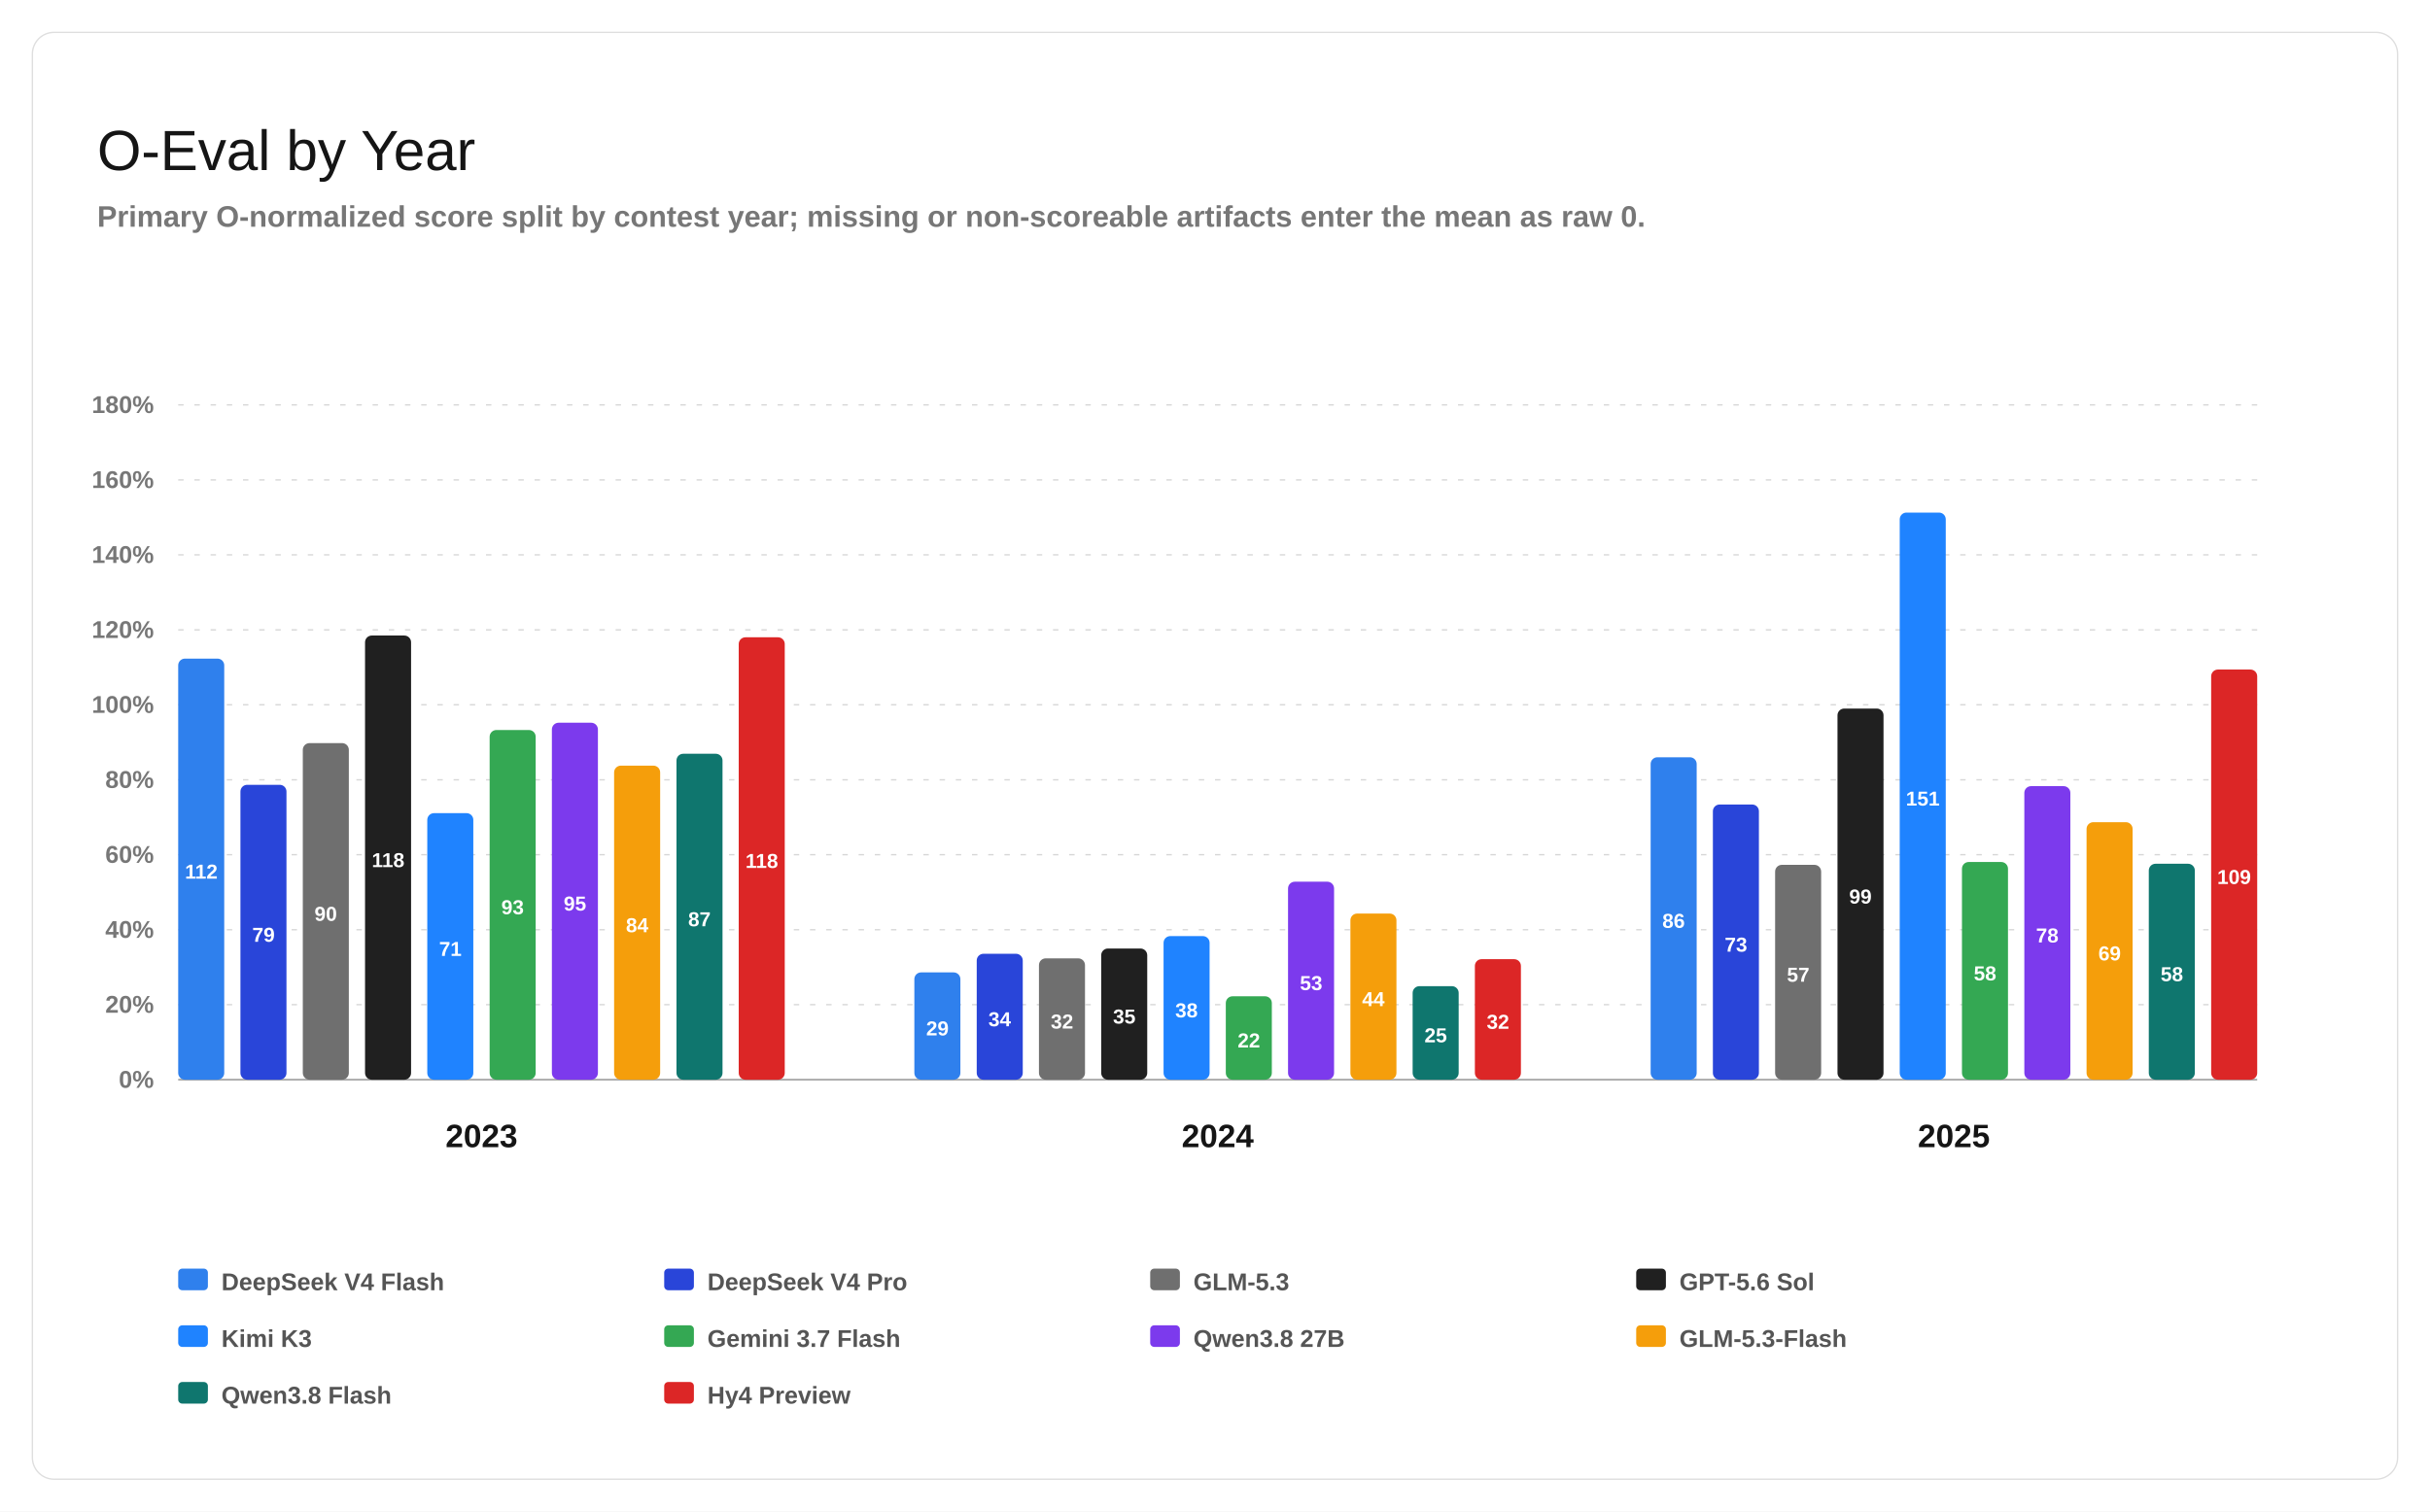
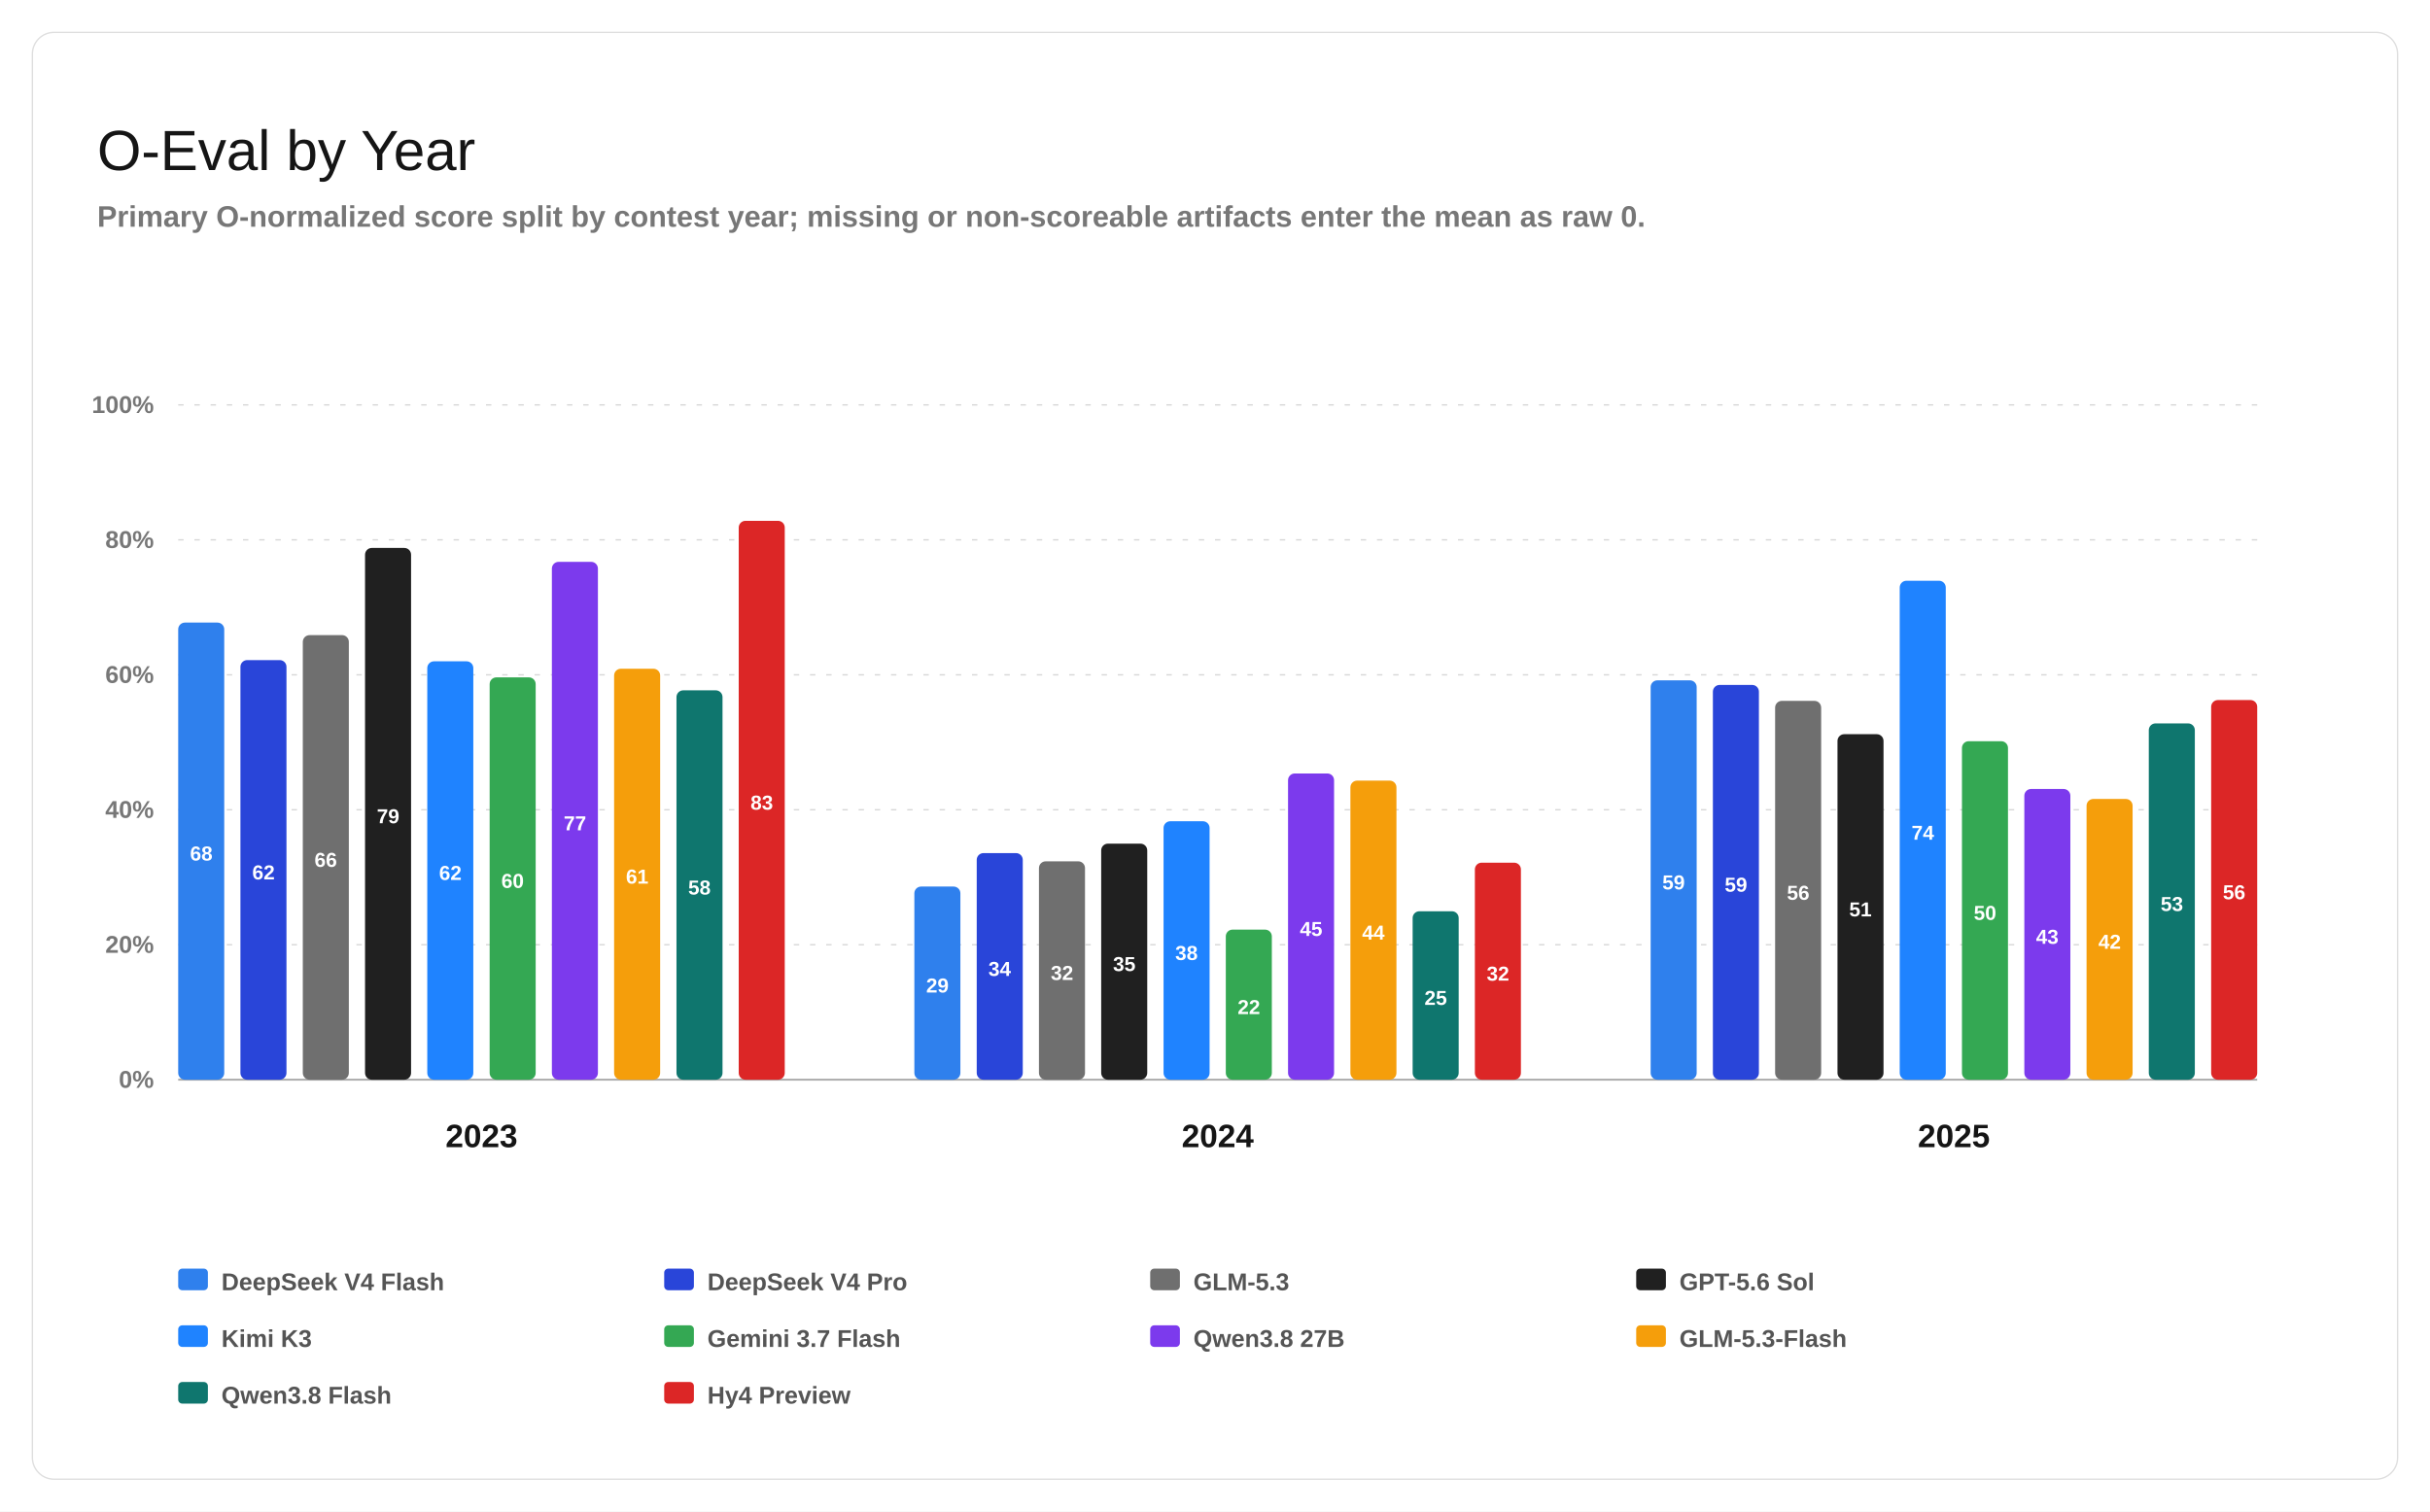
<svg xmlns="http://www.w3.org/2000/svg" width="1800" height="1120" viewBox="0 0 1800 1120" role="img">
  <style>
      .title { font-family: Georgia, Times, serif; font-size: 42px; font-weight: 500; fill: #050505; }
      .subtitle { font-family: Arial, Helvetica, sans-serif; font-size: 22px; fill: #777777; font-weight: 650; }
      .axis { font-family: Arial, Helvetica, sans-serif; font-size: 18px; fill: #777777; font-weight: 650; }
      .axis-title { font-family: Arial, Helvetica, sans-serif; font-size: 22px; fill: #111111; font-weight: 720; }
      .label { font-family: Arial, Helvetica, sans-serif; font-size: 19px; fill: #151515; font-weight: 700; }
      .small { font-family: Arial, Helvetica, sans-serif; font-size: 18px; fill: #777777; font-weight: 650; }
    </style>
  <rect width="1800" height="1120" fill="#ffffff" />
  <rect x="24.0" y="24.0" width="1752.0" height="1072.0" fill="#ffffff" rx="16.0" stroke="#dedede" />
  <text x="72.0" y="126.0" text-anchor="start" font-family="Arial, Helvetica, sans-serif" font-size="42" font-weight="500" fill="#151515">O-Eval by Year</text>
  <text x="72.0" y="168.0" text-anchor="start" font-family="Arial, Helvetica, sans-serif" font-size="22" font-weight="650" fill="#777777">Primary O-normalized score split by contest year; missing or non-scoreable artifacts enter the mean as raw 0.</text>
  <line x1="132.0" y1="800.0" x2="1672.0" y2="800.0" stroke="#aaaaaa" stroke-width="1.4" />
  <text x="114.0" y="806.0" text-anchor="end" font-family="Arial, Helvetica, sans-serif" font-size="18" font-weight="600" fill="#777777">0%</text>
-   <line x1="132.0" y1="744.4" x2="1672.0" y2="744.4" stroke="#d7d7d7" stroke-width="1.0" stroke-dasharray="4 8" />
-   <text x="114.0" y="750.4" text-anchor="end" font-family="Arial, Helvetica, sans-serif" font-size="18" font-weight="600" fill="#777777">20%</text>
-   <line x1="132.0" y1="688.9" x2="1672.0" y2="688.9" stroke="#d7d7d7" stroke-width="1.0" stroke-dasharray="4 8" />
-   <text x="114.0" y="694.9" text-anchor="end" font-family="Arial, Helvetica, sans-serif" font-size="18" font-weight="600" fill="#777777">40%</text>
-   <line x1="132.0" y1="633.3" x2="1672.0" y2="633.3" stroke="#d7d7d7" stroke-width="1.0" stroke-dasharray="4 8" />
-   <text x="114.0" y="639.3" text-anchor="end" font-family="Arial, Helvetica, sans-serif" font-size="18" font-weight="600" fill="#777777">60%</text>
-   <line x1="132.0" y1="577.8" x2="1672.0" y2="577.8" stroke="#d7d7d7" stroke-width="1.0" stroke-dasharray="4 8" />
-   <text x="114.0" y="583.8" text-anchor="end" font-family="Arial, Helvetica, sans-serif" font-size="18" font-weight="600" fill="#777777">80%</text>
-   <line x1="132.0" y1="522.2" x2="1672.0" y2="522.2" stroke="#d7d7d7" stroke-width="1.0" stroke-dasharray="4 8" />
-   <text x="114.0" y="528.2" text-anchor="end" font-family="Arial, Helvetica, sans-serif" font-size="18" font-weight="600" fill="#777777">100%</text>
-   <line x1="132.0" y1="466.7" x2="1672.0" y2="466.7" stroke="#d7d7d7" stroke-width="1.0" stroke-dasharray="4 8" />
-   <text x="114.0" y="472.7" text-anchor="end" font-family="Arial, Helvetica, sans-serif" font-size="18" font-weight="600" fill="#777777">120%</text>
-   <line x1="132.0" y1="411.1" x2="1672.0" y2="411.1" stroke="#d7d7d7" stroke-width="1.0" stroke-dasharray="4 8" />
-   <text x="114.0" y="417.1" text-anchor="end" font-family="Arial, Helvetica, sans-serif" font-size="18" font-weight="600" fill="#777777">140%</text>
-   <line x1="132.0" y1="355.6" x2="1672.0" y2="355.6" stroke="#d7d7d7" stroke-width="1.0" stroke-dasharray="4 8" />
-   <text x="114.0" y="361.6" text-anchor="end" font-family="Arial, Helvetica, sans-serif" font-size="18" font-weight="600" fill="#777777">160%</text>
+   <line x1="132.0" y1="700.0" x2="1672.0" y2="700.0" stroke="#d7d7d7" stroke-width="1.0" stroke-dasharray="4 8" />
+   <text x="114.0" y="706.0" text-anchor="end" font-family="Arial, Helvetica, sans-serif" font-size="18" font-weight="600" fill="#777777">20%</text>
+   <line x1="132.0" y1="600.0" x2="1672.0" y2="600.0" stroke="#d7d7d7" stroke-width="1.0" stroke-dasharray="4 8" />
+   <text x="114.0" y="606.0" text-anchor="end" font-family="Arial, Helvetica, sans-serif" font-size="18" font-weight="600" fill="#777777">40%</text>
+   <line x1="132.0" y1="500.0" x2="1672.0" y2="500.0" stroke="#d7d7d7" stroke-width="1.0" stroke-dasharray="4 8" />
+   <text x="114.0" y="506.0" text-anchor="end" font-family="Arial, Helvetica, sans-serif" font-size="18" font-weight="600" fill="#777777">60%</text>
+   <line x1="132.0" y1="400.0" x2="1672.0" y2="400.0" stroke="#d7d7d7" stroke-width="1.0" stroke-dasharray="4 8" />
+   <text x="114.0" y="406.0" text-anchor="end" font-family="Arial, Helvetica, sans-serif" font-size="18" font-weight="600" fill="#777777">80%</text>
  <line x1="132.0" y1="300.0" x2="1672.0" y2="300.0" stroke="#d7d7d7" stroke-width="1.0" stroke-dasharray="4 8" />
-   <text x="114.0" y="306.0" text-anchor="end" font-family="Arial, Helvetica, sans-serif" font-size="18" font-weight="600" fill="#777777">180%</text>
+   <text x="114.0" y="306.0" text-anchor="end" font-family="Arial, Helvetica, sans-serif" font-size="18" font-weight="600" fill="#777777">100%</text>
  <text x="356.7" y="850.0" text-anchor="middle" font-family="Arial, Helvetica, sans-serif" font-size="24" font-weight="800" fill="#151515">2023</text>
-   <rect x="132.0" y="488.0" width="34.1" height="312.0" fill="#2f80ed" rx="5.0" />
-   <text x="149.1" y="651.0" text-anchor="middle" font-family="Arial, Helvetica, sans-serif" font-size="15" font-weight="800" fill="#ffffff">112</text>
-   <rect x="178.1" y="581.5" width="34.1" height="218.5" fill="#2945d9" rx="5.0" />
-   <text x="195.2" y="697.8" text-anchor="middle" font-family="Arial, Helvetica, sans-serif" font-size="15" font-weight="800" fill="#ffffff">79</text>
-   <rect x="224.3" y="550.6" width="34.1" height="249.4" fill="#6f6f6f" rx="5.0" />
-   <text x="241.3" y="682.3" text-anchor="middle" font-family="Arial, Helvetica, sans-serif" font-size="15" font-weight="800" fill="#ffffff">90</text>
-   <rect x="270.4" y="470.9" width="34.1" height="329.1" fill="#202020" rx="5.0" />
-   <text x="287.5" y="642.5" text-anchor="middle" font-family="Arial, Helvetica, sans-serif" font-size="15" font-weight="800" fill="#ffffff">118</text>
-   <rect x="316.5" y="602.5" width="34.1" height="197.5" fill="#1f83ff" rx="5.0" />
-   <text x="333.6" y="708.3" text-anchor="middle" font-family="Arial, Helvetica, sans-serif" font-size="15" font-weight="800" fill="#ffffff">71</text>
-   <rect x="362.7" y="540.9" width="34.1" height="259.1" fill="#34a853" rx="5.0" />
-   <text x="379.7" y="677.4" text-anchor="middle" font-family="Arial, Helvetica, sans-serif" font-size="15" font-weight="800" fill="#ffffff">93</text>
-   <rect x="408.8" y="535.5" width="34.1" height="264.5" fill="#7c3aed" rx="5.0" />
-   <text x="425.9" y="674.7" text-anchor="middle" font-family="Arial, Helvetica, sans-serif" font-size="15" font-weight="800" fill="#ffffff">95</text>
-   <rect x="454.9" y="567.3" width="34.1" height="232.7" fill="#f59e0b" rx="5.0" />
-   <text x="472.0" y="690.7" text-anchor="middle" font-family="Arial, Helvetica, sans-serif" font-size="15" font-weight="800" fill="#ffffff">84</text>
-   <rect x="501.1" y="558.5" width="34.1" height="241.5" fill="#0f766e" rx="5.0" />
-   <text x="518.1" y="686.3" text-anchor="middle" font-family="Arial, Helvetica, sans-serif" font-size="15" font-weight="800" fill="#ffffff">87</text>
-   <rect x="547.2" y="472.2" width="34.1" height="327.8" fill="#dc2626" rx="5.0" />
-   <text x="564.3" y="643.1" text-anchor="middle" font-family="Arial, Helvetica, sans-serif" font-size="15" font-weight="800" fill="#ffffff">118</text>
+   <rect x="132.0" y="461.3" width="34.1" height="338.7" fill="#2f80ed" rx="5.0" />
+   <text x="149.1" y="637.6" text-anchor="middle" font-family="Arial, Helvetica, sans-serif" font-size="15" font-weight="800" fill="#ffffff">68</text>
+   <rect x="178.1" y="489.1" width="34.1" height="310.9" fill="#2945d9" rx="5.0" />
+   <text x="195.2" y="651.6" text-anchor="middle" font-family="Arial, Helvetica, sans-serif" font-size="15" font-weight="800" fill="#ffffff">62</text>
+   <rect x="224.3" y="470.6" width="34.1" height="329.4" fill="#6f6f6f" rx="5.0" />
+   <text x="241.3" y="642.3" text-anchor="middle" font-family="Arial, Helvetica, sans-serif" font-size="15" font-weight="800" fill="#ffffff">66</text>
+   <rect x="270.4" y="406.0" width="34.1" height="394.0" fill="#202020" rx="5.0" />
+   <text x="287.5" y="610.0" text-anchor="middle" font-family="Arial, Helvetica, sans-serif" font-size="15" font-weight="800" fill="#ffffff">79</text>
+   <rect x="316.5" y="490.0" width="34.1" height="310.0" fill="#1f83ff" rx="5.0" />
+   <text x="333.6" y="652.0" text-anchor="middle" font-family="Arial, Helvetica, sans-serif" font-size="15" font-weight="800" fill="#ffffff">62</text>
+   <rect x="362.7" y="501.9" width="34.1" height="298.1" fill="#34a853" rx="5.0" />
+   <text x="379.7" y="657.9" text-anchor="middle" font-family="Arial, Helvetica, sans-serif" font-size="15" font-weight="800" fill="#ffffff">60</text>
+   <rect x="408.8" y="416.3" width="34.1" height="383.7" fill="#7c3aed" rx="5.0" />
+   <text x="425.9" y="615.2" text-anchor="middle" font-family="Arial, Helvetica, sans-serif" font-size="15" font-weight="800" fill="#ffffff">77</text>
+   <rect x="454.9" y="495.5" width="34.1" height="304.5" fill="#f59e0b" rx="5.0" />
+   <text x="472.0" y="654.7" text-anchor="middle" font-family="Arial, Helvetica, sans-serif" font-size="15" font-weight="800" fill="#ffffff">61</text>
+   <rect x="501.1" y="511.5" width="34.1" height="288.5" fill="#0f766e" rx="5.0" />
+   <text x="518.1" y="662.8" text-anchor="middle" font-family="Arial, Helvetica, sans-serif" font-size="15" font-weight="800" fill="#ffffff">58</text>
+   <rect x="547.2" y="385.9" width="34.1" height="414.1" fill="#dc2626" rx="5.0" />
+   <text x="564.3" y="599.9" text-anchor="middle" font-family="Arial, Helvetica, sans-serif" font-size="15" font-weight="800" fill="#ffffff">83</text>
  <text x="902.0" y="850.0" text-anchor="middle" font-family="Arial, Helvetica, sans-serif" font-size="24" font-weight="800" fill="#151515">2024</text>
-   <rect x="677.3" y="720.5" width="34.1" height="79.5" fill="#2f80ed" rx="5.0" />
-   <text x="694.4" y="767.2" text-anchor="middle" font-family="Arial, Helvetica, sans-serif" font-size="15" font-weight="800" fill="#ffffff">29</text>
-   <rect x="723.5" y="706.7" width="34.1" height="93.3" fill="#2945d9" rx="5.0" />
-   <text x="740.5" y="760.4" text-anchor="middle" font-family="Arial, Helvetica, sans-serif" font-size="15" font-weight="800" fill="#ffffff">34</text>
-   <rect x="769.6" y="710.1" width="34.1" height="89.9" fill="#6f6f6f" rx="5.0" />
-   <text x="786.7" y="762.1" text-anchor="middle" font-family="Arial, Helvetica, sans-serif" font-size="15" font-weight="800" fill="#ffffff">32</text>
-   <rect x="815.7" y="702.8" width="34.1" height="97.2" fill="#202020" rx="5.0" />
-   <text x="832.8" y="758.4" text-anchor="middle" font-family="Arial, Helvetica, sans-serif" font-size="15" font-weight="800" fill="#ffffff">35</text>
-   <rect x="861.9" y="693.6" width="34.1" height="106.4" fill="#1f83ff" rx="5.0" />
-   <text x="878.9" y="753.8" text-anchor="middle" font-family="Arial, Helvetica, sans-serif" font-size="15" font-weight="800" fill="#ffffff">38</text>
-   <rect x="908.0" y="738.2" width="34.1" height="61.8" fill="#34a853" rx="5.0" />
-   <text x="925.1" y="776.1" text-anchor="middle" font-family="Arial, Helvetica, sans-serif" font-size="15" font-weight="800" fill="#ffffff">22</text>
-   <rect x="954.1" y="653.3" width="34.1" height="146.7" fill="#7c3aed" rx="5.0" />
-   <text x="971.2" y="733.6" text-anchor="middle" font-family="Arial, Helvetica, sans-serif" font-size="15" font-weight="800" fill="#ffffff">53</text>
-   <rect x="1000.3" y="676.9" width="34.1" height="123.1" fill="#f59e0b" rx="5.0" />
-   <text x="1017.3" y="745.5" text-anchor="middle" font-family="Arial, Helvetica, sans-serif" font-size="15" font-weight="800" fill="#ffffff">44</text>
-   <rect x="1046.4" y="730.7" width="34.1" height="69.3" fill="#0f766e" rx="5.0" />
-   <text x="1063.5" y="772.3" text-anchor="middle" font-family="Arial, Helvetica, sans-serif" font-size="15" font-weight="800" fill="#ffffff">25</text>
-   <rect x="1092.5" y="710.7" width="34.1" height="89.3" fill="#dc2626" rx="5.0" />
-   <text x="1109.6" y="762.3" text-anchor="middle" font-family="Arial, Helvetica, sans-serif" font-size="15" font-weight="800" fill="#ffffff">32</text>
+   <rect x="677.3" y="656.9" width="34.1" height="143.1" fill="#2f80ed" rx="5.0" />
+   <text x="694.4" y="735.4" text-anchor="middle" font-family="Arial, Helvetica, sans-serif" font-size="15" font-weight="800" fill="#ffffff">29</text>
+   <rect x="723.5" y="632.1" width="34.1" height="167.9" fill="#2945d9" rx="5.0" />
+   <text x="740.5" y="723.1" text-anchor="middle" font-family="Arial, Helvetica, sans-serif" font-size="15" font-weight="800" fill="#ffffff">34</text>
+   <rect x="769.6" y="638.2" width="34.1" height="161.8" fill="#6f6f6f" rx="5.0" />
+   <text x="786.7" y="726.1" text-anchor="middle" font-family="Arial, Helvetica, sans-serif" font-size="15" font-weight="800" fill="#ffffff">32</text>
+   <rect x="815.7" y="625.1" width="34.1" height="174.9" fill="#202020" rx="5.0" />
+   <text x="832.8" y="719.5" text-anchor="middle" font-family="Arial, Helvetica, sans-serif" font-size="15" font-weight="800" fill="#ffffff">35</text>
+   <rect x="861.9" y="608.5" width="34.1" height="191.5" fill="#1f83ff" rx="5.0" />
+   <text x="878.9" y="711.3" text-anchor="middle" font-family="Arial, Helvetica, sans-serif" font-size="15" font-weight="800" fill="#ffffff">38</text>
+   <rect x="908.0" y="688.8" width="34.1" height="111.2" fill="#34a853" rx="5.0" />
+   <text x="925.1" y="751.4" text-anchor="middle" font-family="Arial, Helvetica, sans-serif" font-size="15" font-weight="800" fill="#ffffff">22</text>
+   <rect x="954.1" y="573.1" width="34.1" height="226.9" fill="#7c3aed" rx="5.0" />
+   <text x="971.2" y="693.5" text-anchor="middle" font-family="Arial, Helvetica, sans-serif" font-size="15" font-weight="800" fill="#ffffff">45</text>
+   <rect x="1000.3" y="578.4" width="34.1" height="221.6" fill="#f59e0b" rx="5.0" />
+   <text x="1017.3" y="696.2" text-anchor="middle" font-family="Arial, Helvetica, sans-serif" font-size="15" font-weight="800" fill="#ffffff">44</text>
+   <rect x="1046.4" y="675.2" width="34.1" height="124.8" fill="#0f766e" rx="5.0" />
+   <text x="1063.5" y="744.6" text-anchor="middle" font-family="Arial, Helvetica, sans-serif" font-size="15" font-weight="800" fill="#ffffff">25</text>
+   <rect x="1092.5" y="639.2" width="34.1" height="160.8" fill="#dc2626" rx="5.0" />
+   <text x="1109.6" y="726.6" text-anchor="middle" font-family="Arial, Helvetica, sans-serif" font-size="15" font-weight="800" fill="#ffffff">32</text>
  <text x="1447.3" y="850.0" text-anchor="middle" font-family="Arial, Helvetica, sans-serif" font-size="24" font-weight="800" fill="#151515">2025</text>
-   <rect x="1222.7" y="561.1" width="34.1" height="238.9" fill="#2f80ed" rx="5.0" />
-   <text x="1239.7" y="687.5" text-anchor="middle" font-family="Arial, Helvetica, sans-serif" font-size="15" font-weight="800" fill="#ffffff">86</text>
-   <rect x="1268.8" y="596.1" width="34.1" height="203.9" fill="#2945d9" rx="5.0" />
-   <text x="1285.9" y="705.1" text-anchor="middle" font-family="Arial, Helvetica, sans-serif" font-size="15" font-weight="800" fill="#ffffff">73</text>
-   <rect x="1314.9" y="640.8" width="34.1" height="159.2" fill="#6f6f6f" rx="5.0" />
-   <text x="1332.0" y="727.4" text-anchor="middle" font-family="Arial, Helvetica, sans-serif" font-size="15" font-weight="800" fill="#ffffff">57</text>
-   <rect x="1361.1" y="525.0" width="34.1" height="275.0" fill="#202020" rx="5.0" />
-   <text x="1378.1" y="669.5" text-anchor="middle" font-family="Arial, Helvetica, sans-serif" font-size="15" font-weight="800" fill="#ffffff">99</text>
-   <rect x="1407.2" y="379.8" width="34.1" height="420.2" fill="#1f83ff" rx="5.0" />
-   <text x="1424.3" y="596.9" text-anchor="middle" font-family="Arial, Helvetica, sans-serif" font-size="15" font-weight="800" fill="#ffffff">151</text>
-   <rect x="1453.3" y="638.7" width="34.1" height="161.3" fill="#34a853" rx="5.0" />
-   <text x="1470.4" y="726.4" text-anchor="middle" font-family="Arial, Helvetica, sans-serif" font-size="15" font-weight="800" fill="#ffffff">58</text>
-   <rect x="1499.5" y="582.5" width="34.1" height="217.5" fill="#7c3aed" rx="5.0" />
-   <text x="1516.5" y="698.3" text-anchor="middle" font-family="Arial, Helvetica, sans-serif" font-size="15" font-weight="800" fill="#ffffff">78</text>
-   <rect x="1545.6" y="609.2" width="34.1" height="190.8" fill="#f59e0b" rx="5.0" />
-   <text x="1562.7" y="711.6" text-anchor="middle" font-family="Arial, Helvetica, sans-serif" font-size="15" font-weight="800" fill="#ffffff">69</text>
-   <rect x="1591.7" y="640.0" width="34.1" height="160.0" fill="#0f766e" rx="5.0" />
-   <text x="1608.8" y="727.0" text-anchor="middle" font-family="Arial, Helvetica, sans-serif" font-size="15" font-weight="800" fill="#ffffff">58</text>
-   <rect x="1637.9" y="496.1" width="34.1" height="303.9" fill="#dc2626" rx="5.0" />
-   <text x="1654.9" y="655.0" text-anchor="middle" font-family="Arial, Helvetica, sans-serif" font-size="15" font-weight="800" fill="#ffffff">109</text>
+   <rect x="1222.7" y="504.1" width="34.1" height="295.9" fill="#2f80ed" rx="5.0" />
+   <text x="1239.7" y="659.0" text-anchor="middle" font-family="Arial, Helvetica, sans-serif" font-size="15" font-weight="800" fill="#ffffff">59</text>
+   <rect x="1268.8" y="507.5" width="34.1" height="292.5" fill="#2945d9" rx="5.0" />
+   <text x="1285.9" y="660.7" text-anchor="middle" font-family="Arial, Helvetica, sans-serif" font-size="15" font-weight="800" fill="#ffffff">59</text>
+   <rect x="1314.9" y="519.3" width="34.1" height="280.7" fill="#6f6f6f" rx="5.0" />
+   <text x="1332.0" y="666.7" text-anchor="middle" font-family="Arial, Helvetica, sans-serif" font-size="15" font-weight="800" fill="#ffffff">56</text>
+   <rect x="1361.1" y="544.0" width="34.1" height="256.0" fill="#202020" rx="5.0" />
+   <text x="1378.1" y="679.0" text-anchor="middle" font-family="Arial, Helvetica, sans-serif" font-size="15" font-weight="800" fill="#ffffff">51</text>
+   <rect x="1407.2" y="430.3" width="34.1" height="369.7" fill="#1f83ff" rx="5.0" />
+   <text x="1424.3" y="622.2" text-anchor="middle" font-family="Arial, Helvetica, sans-serif" font-size="15" font-weight="800" fill="#ffffff">74</text>
+   <rect x="1453.3" y="549.2" width="34.1" height="250.8" fill="#34a853" rx="5.0" />
+   <text x="1470.4" y="681.6" text-anchor="middle" font-family="Arial, Helvetica, sans-serif" font-size="15" font-weight="800" fill="#ffffff">50</text>
+   <rect x="1499.5" y="584.6" width="34.1" height="215.4" fill="#7c3aed" rx="5.0" />
+   <text x="1516.5" y="699.3" text-anchor="middle" font-family="Arial, Helvetica, sans-serif" font-size="15" font-weight="800" fill="#ffffff">43</text>
+   <rect x="1545.6" y="592.0" width="34.1" height="208.0" fill="#f59e0b" rx="5.0" />
+   <text x="1562.7" y="703.0" text-anchor="middle" font-family="Arial, Helvetica, sans-serif" font-size="15" font-weight="800" fill="#ffffff">42</text>
+   <rect x="1591.7" y="536.0" width="34.1" height="264.0" fill="#0f766e" rx="5.0" />
+   <text x="1608.8" y="675.0" text-anchor="middle" font-family="Arial, Helvetica, sans-serif" font-size="15" font-weight="800" fill="#ffffff">53</text>
+   <rect x="1637.9" y="518.7" width="34.1" height="281.3" fill="#dc2626" rx="5.0" />
+   <text x="1654.9" y="666.3" text-anchor="middle" font-family="Arial, Helvetica, sans-serif" font-size="15" font-weight="800" fill="#ffffff">56</text>
  <rect x="132.0" y="940.0" width="22.0" height="16.0" fill="#2f80ed" rx="3.0" />
  <text x="164.0" y="956.0" text-anchor="start" font-family="Arial, Helvetica, sans-serif" font-size="18" font-weight="600" fill="#555555">DeepSeek V4 Flash</text>
  <rect x="492.0" y="940.0" width="22.0" height="16.0" fill="#2945d9" rx="3.0" />
  <text x="524.0" y="956.0" text-anchor="start" font-family="Arial, Helvetica, sans-serif" font-size="18" font-weight="600" fill="#555555">DeepSeek V4 Pro</text>
  <rect x="852.0" y="940.0" width="22.0" height="16.0" fill="#6f6f6f" rx="3.0" />
  <text x="884.0" y="956.0" text-anchor="start" font-family="Arial, Helvetica, sans-serif" font-size="18" font-weight="600" fill="#555555">GLM-5.3</text>
  <rect x="1212.0" y="940.0" width="22.0" height="16.0" fill="#202020" rx="3.0" />
  <text x="1244.0" y="956.0" text-anchor="start" font-family="Arial, Helvetica, sans-serif" font-size="18" font-weight="600" fill="#555555">GPT-5.6 Sol</text>
  <rect x="132.0" y="982.0" width="22.0" height="16.0" fill="#1f83ff" rx="3.0" />
  <text x="164.0" y="998.0" text-anchor="start" font-family="Arial, Helvetica, sans-serif" font-size="18" font-weight="600" fill="#555555">Kimi K3</text>
  <rect x="492.0" y="982.0" width="22.0" height="16.0" fill="#34a853" rx="3.0" />
  <text x="524.0" y="998.0" text-anchor="start" font-family="Arial, Helvetica, sans-serif" font-size="18" font-weight="600" fill="#555555">Gemini 3.7 Flash</text>
  <rect x="852.0" y="982.0" width="22.0" height="16.0" fill="#7c3aed" rx="3.0" />
  <text x="884.0" y="998.0" text-anchor="start" font-family="Arial, Helvetica, sans-serif" font-size="18" font-weight="600" fill="#555555">Qwen3.8 27B</text>
  <rect x="1212.0" y="982.0" width="22.0" height="16.0" fill="#f59e0b" rx="3.0" />
  <text x="1244.0" y="998.0" text-anchor="start" font-family="Arial, Helvetica, sans-serif" font-size="18" font-weight="600" fill="#555555">GLM-5.3-Flash</text>
  <rect x="132.0" y="1024.0" width="22.0" height="16.0" fill="#0f766e" rx="3.0" />
  <text x="164.0" y="1040.0" text-anchor="start" font-family="Arial, Helvetica, sans-serif" font-size="18" font-weight="600" fill="#555555">Qwen3.8 Flash</text>
  <rect x="492.0" y="1024.0" width="22.0" height="16.0" fill="#dc2626" rx="3.0" />
  <text x="524.0" y="1040.0" text-anchor="start" font-family="Arial, Helvetica, sans-serif" font-size="18" font-weight="600" fill="#555555">Hy4 Preview</text>
</svg>
